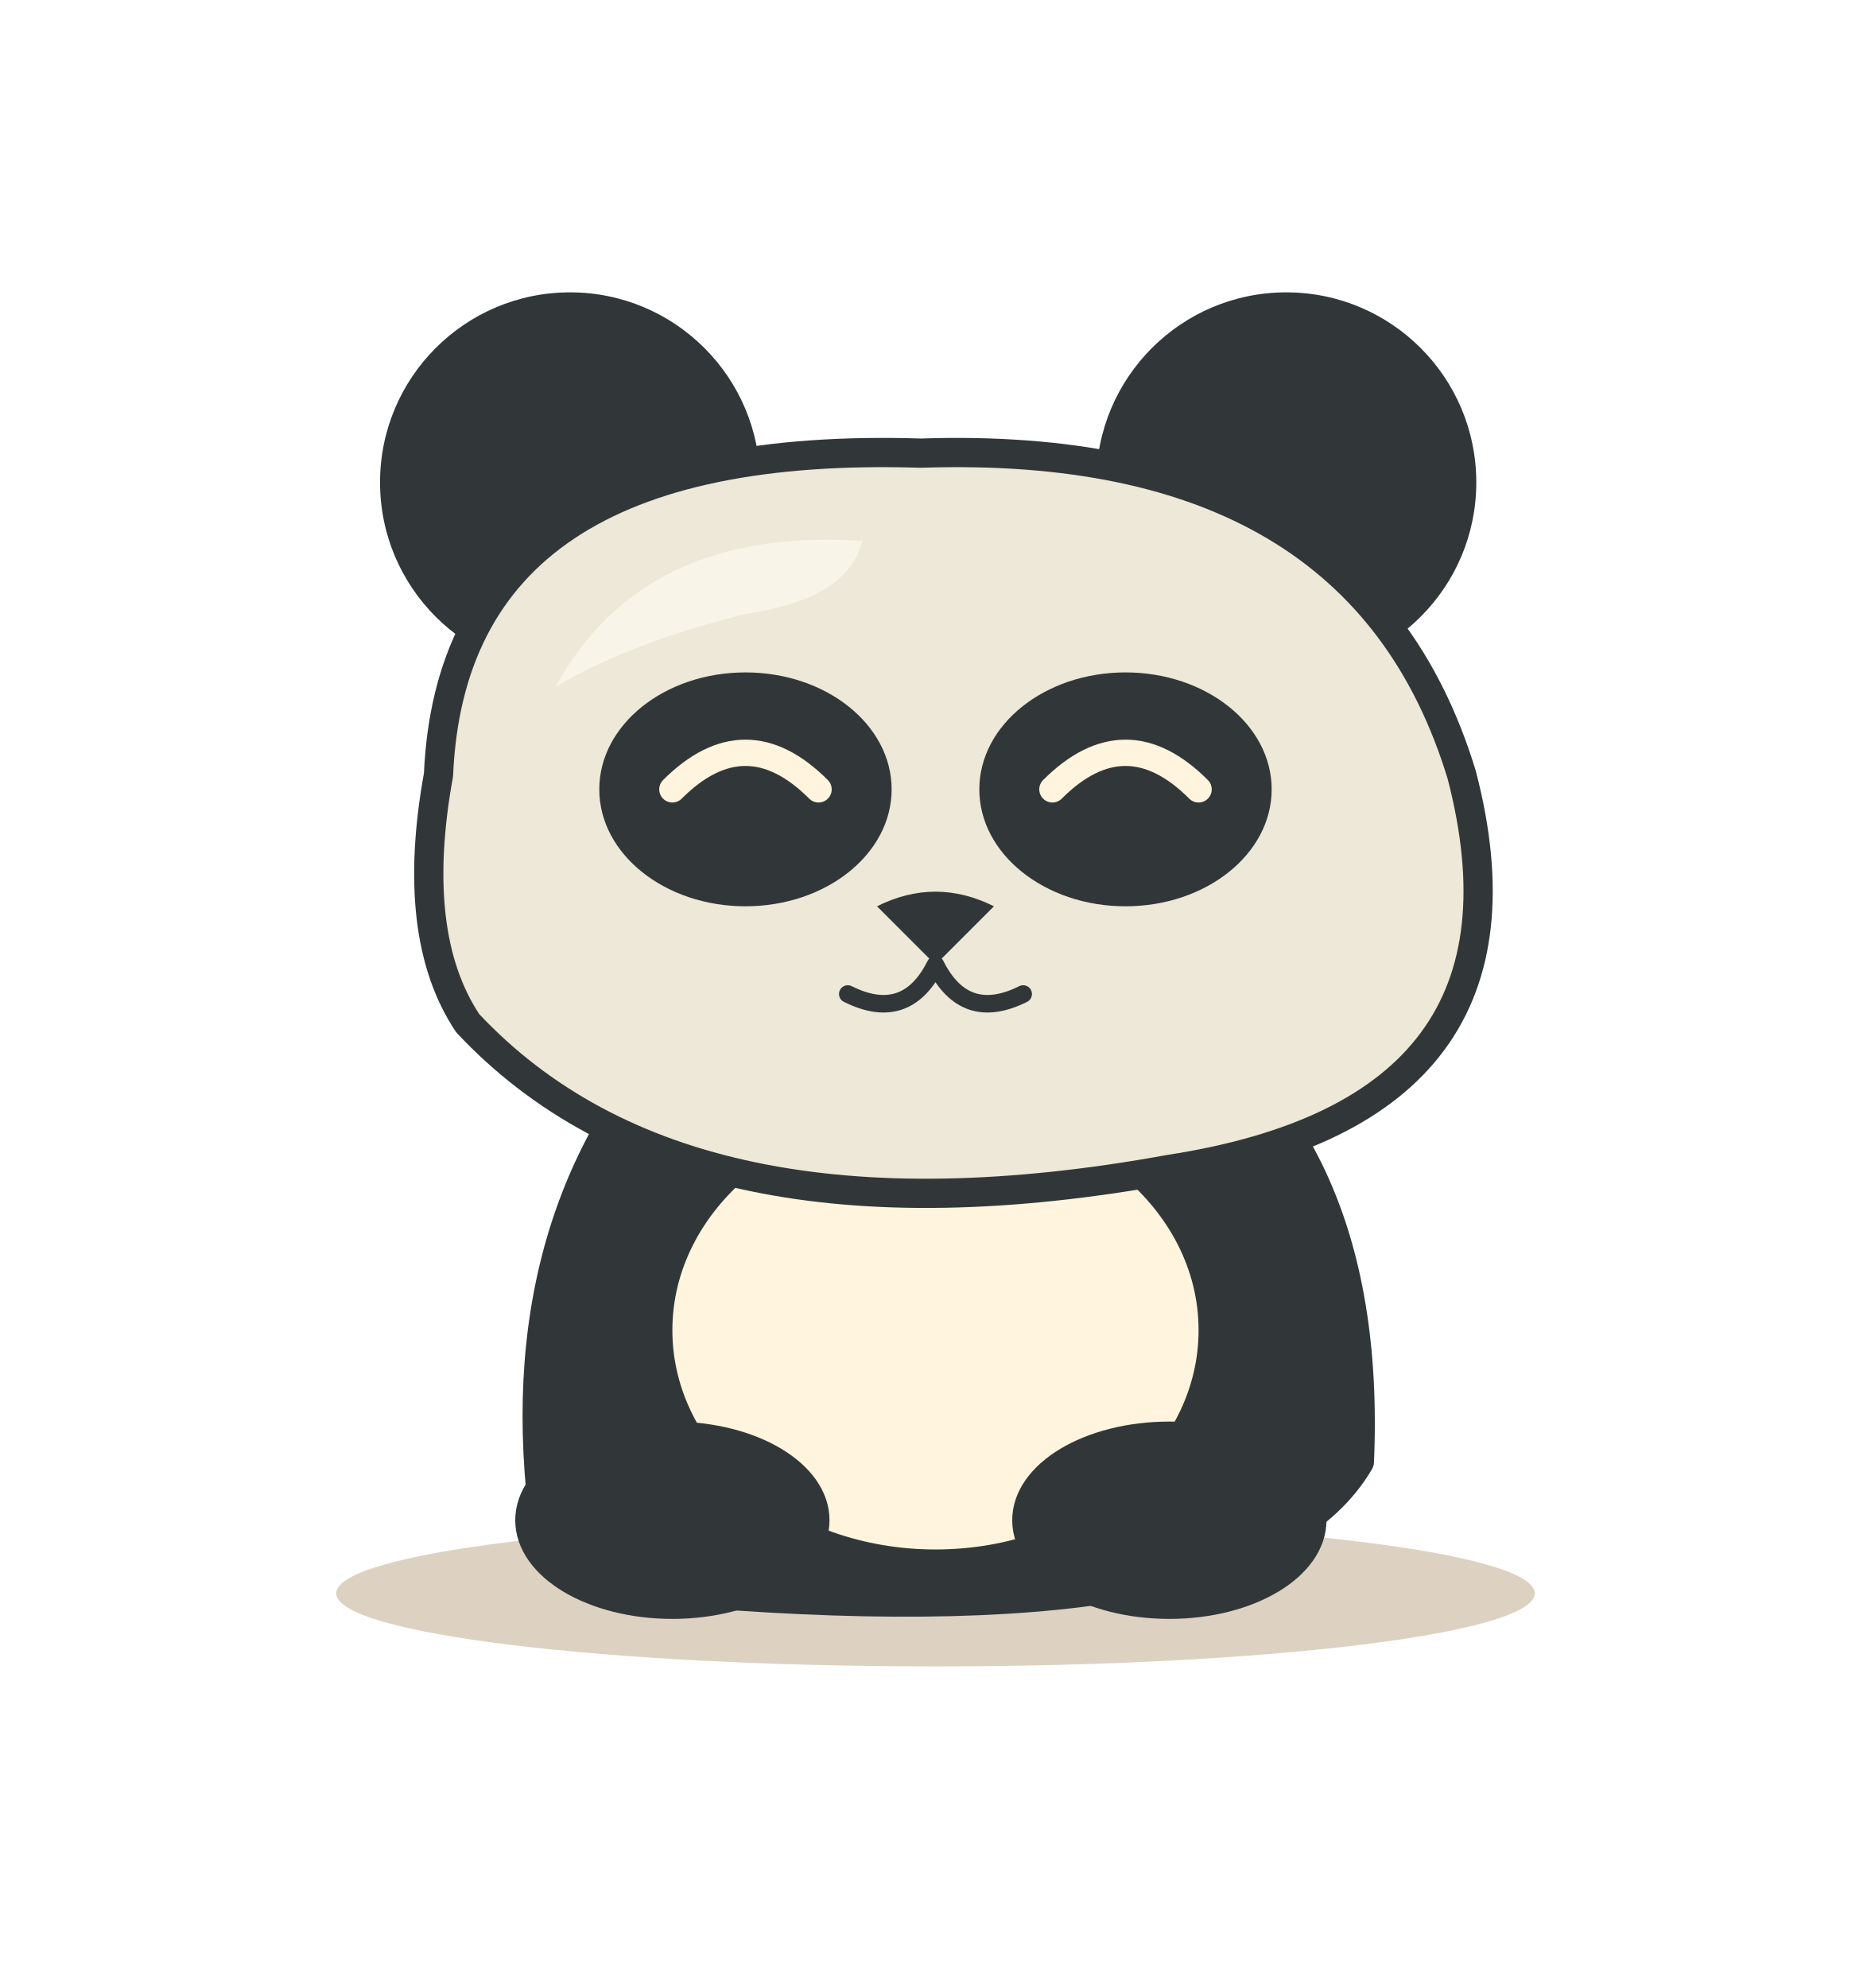
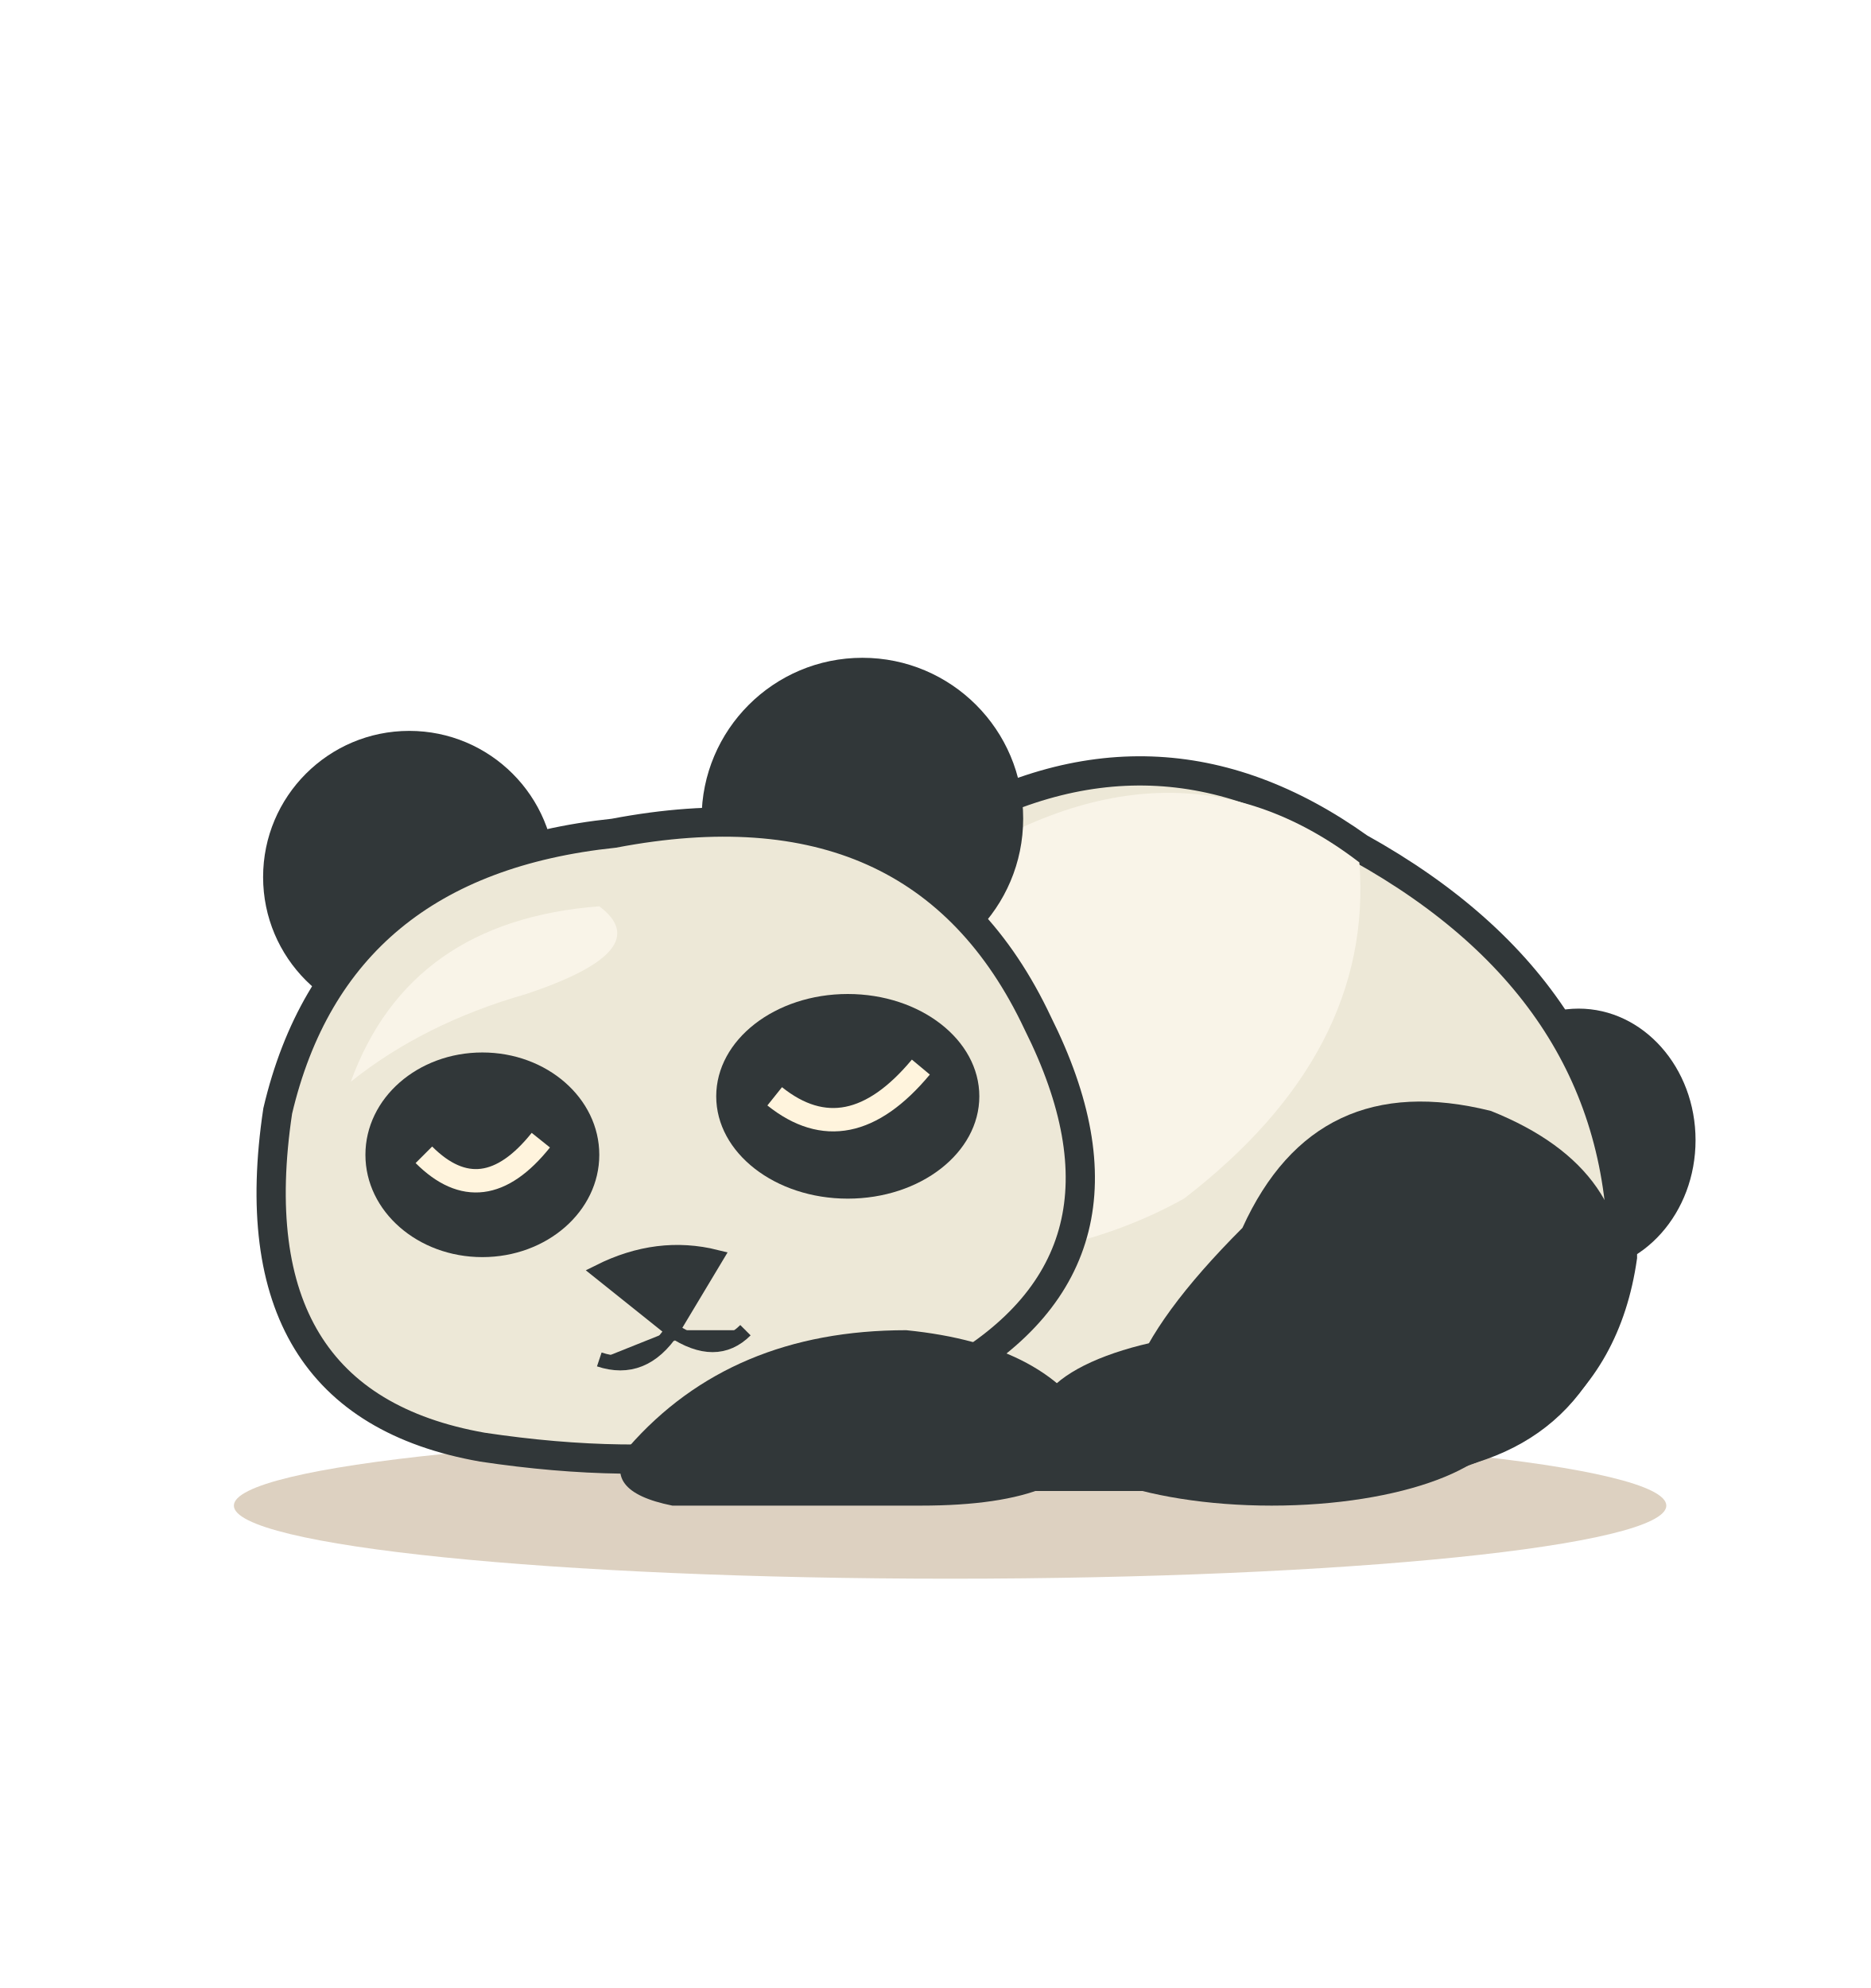
<svg xmlns="http://www.w3.org/2000/svg" viewBox="0 0 128 136">
-   <ellipse cx="64" cy="109" rx="41" ry="5" fill="#ddd1c1" stroke="none" stroke-width="1" />
-   <path d="M37 102 Q35 81 49 68 Q63 61 78 68 Q94 77 93 100 Q86 112 48 109Z" fill="#313739" stroke="#313739" stroke-width="2" stroke-linecap="round" stroke-linejoin="round" />
-   <ellipse cx="64" cy="91" rx="18" ry="15" fill="#fff4dd" stroke="none" stroke-width="1" />
-   <ellipse cx="46" cy="104" rx="10" ry="6" fill="#313739" stroke="#313739" stroke-width="1.5" />
-   <ellipse cx="80" cy="104" rx="10" ry="6" fill="#313739" stroke="#313739" stroke-width="1.5" />
-   <ellipse cx="39" cy="33" rx="13" ry="13" fill="#313739" stroke="none" stroke-width="1" />
-   <ellipse cx="88" cy="33" rx="13" ry="13" fill="#313739" stroke="none" stroke-width="1" />
-   <path d="M30 53 Q31 30 63 31 Q93 30 100 53 Q106 76 80 80 Q47 86 32 70 Q28 64 30 53Z" fill="#ede8d7" stroke="#313739" stroke-width="2" stroke-linecap="round" stroke-linejoin="round" />
-   <path d="M38 47 Q44 36 59 37 Q58 41 51 42 Q43 44 38 47Z" fill="#f9f4e8" stroke="none" stroke-width="1" stroke-linecap="round" stroke-linejoin="round" />
-   <g transform="translate(64 61)">
-     <ellipse cx="-13" cy="-7" rx="10" ry="8" fill="#313739" stroke="none" stroke-width="1" />
-     <ellipse cx="13" cy="-7" rx="10" ry="8" fill="#313739" stroke="none" stroke-width="1" />
-     <path d="M-18-7 Q-13-12-8-7M8-7Q13-12 18-7" fill="none" stroke="#fff4dd" stroke-width="1.8" stroke-linecap="round" stroke-linejoin="round" />
-     <path d="M-4 1 Q0 -1 4 1 L0 5Z" fill="#313739" stroke="none" stroke-width="1" stroke-linecap="round" stroke-linejoin="round" />
-     <path d="M0 5 Q-2 9-6 7 M0 5 Q2 9 6 7" fill="none" stroke="#313739" stroke-width="1.2" stroke-linecap="round" stroke-linejoin="round" />
-   </g>
+   <ellipse cx="65" cy="103" rx="49" ry="5" fill="#ddd1c1" />
+   <ellipse cx="108" cy="78" rx="8" ry="9" fill="#313739" />
+   <path d="M47 88 Q49 66 64 57 Q79 48 93 58 Q111 68 111 86 Q109 100 91 101 L59 101 Q47 98 47 88Z" fill="#ede8d7" stroke="#313739" stroke-width="2" />
+   <path d="M64 60 Q80 49 93 59 Q94 72 81 82 Q72 87 60 86Z" fill="#f9f4e8" />
+   <path d="M85 84 Q90 73 102 76 Q112 80 111 89 Q108 101 94 101 L79 101 Q73 96 85 84Z" fill="#313739" />
+   <ellipse cx="87" cy="97" rx="16" ry="6" fill="#313739" />
+   <ellipse cx="28" cy="60" rx="10" ry="10" fill="#313739" />
+   <ellipse cx="59" cy="56" rx="11" ry="11" fill="#313739" />
+   <path d="M19 76 Q23 59 42 57 Q63 53 71 70 Q79 86 65 94 Q53 102 33 99 Q16 96 19 76Z" fill="#ede8d7" stroke="#313739" stroke-width="2" />
+   <path d="M24 74 Q28 63 41 62 Q45 65 36 68 Q29 70 24 74Z" fill="#f9f4e8" />
+   <ellipse cx="33" cy="79" rx="8" ry="7" fill="#313739" />
+   <ellipse cx="58" cy="75" rx="9" ry="7" fill="#313739" />
+   <path d="M29 79 Q33 83 37 78 M53 75 Q58 79 63 73" fill="none" stroke="#fff4dd" stroke-width="1.6" />
+   <path d="M41 87 Q45 85 49 86 L46 91Z M46 91 Q44 94 41 93 M46 91 Q49 93 51 91" fill="#313739" stroke="#313739" stroke-width="1" />
+   <path d="M43 99 Q50 91 62 91 Q72 92 75 98 Q74 103 63 103 L46 103 Q41 102 43 99Z" fill="#313739" />
</svg>
